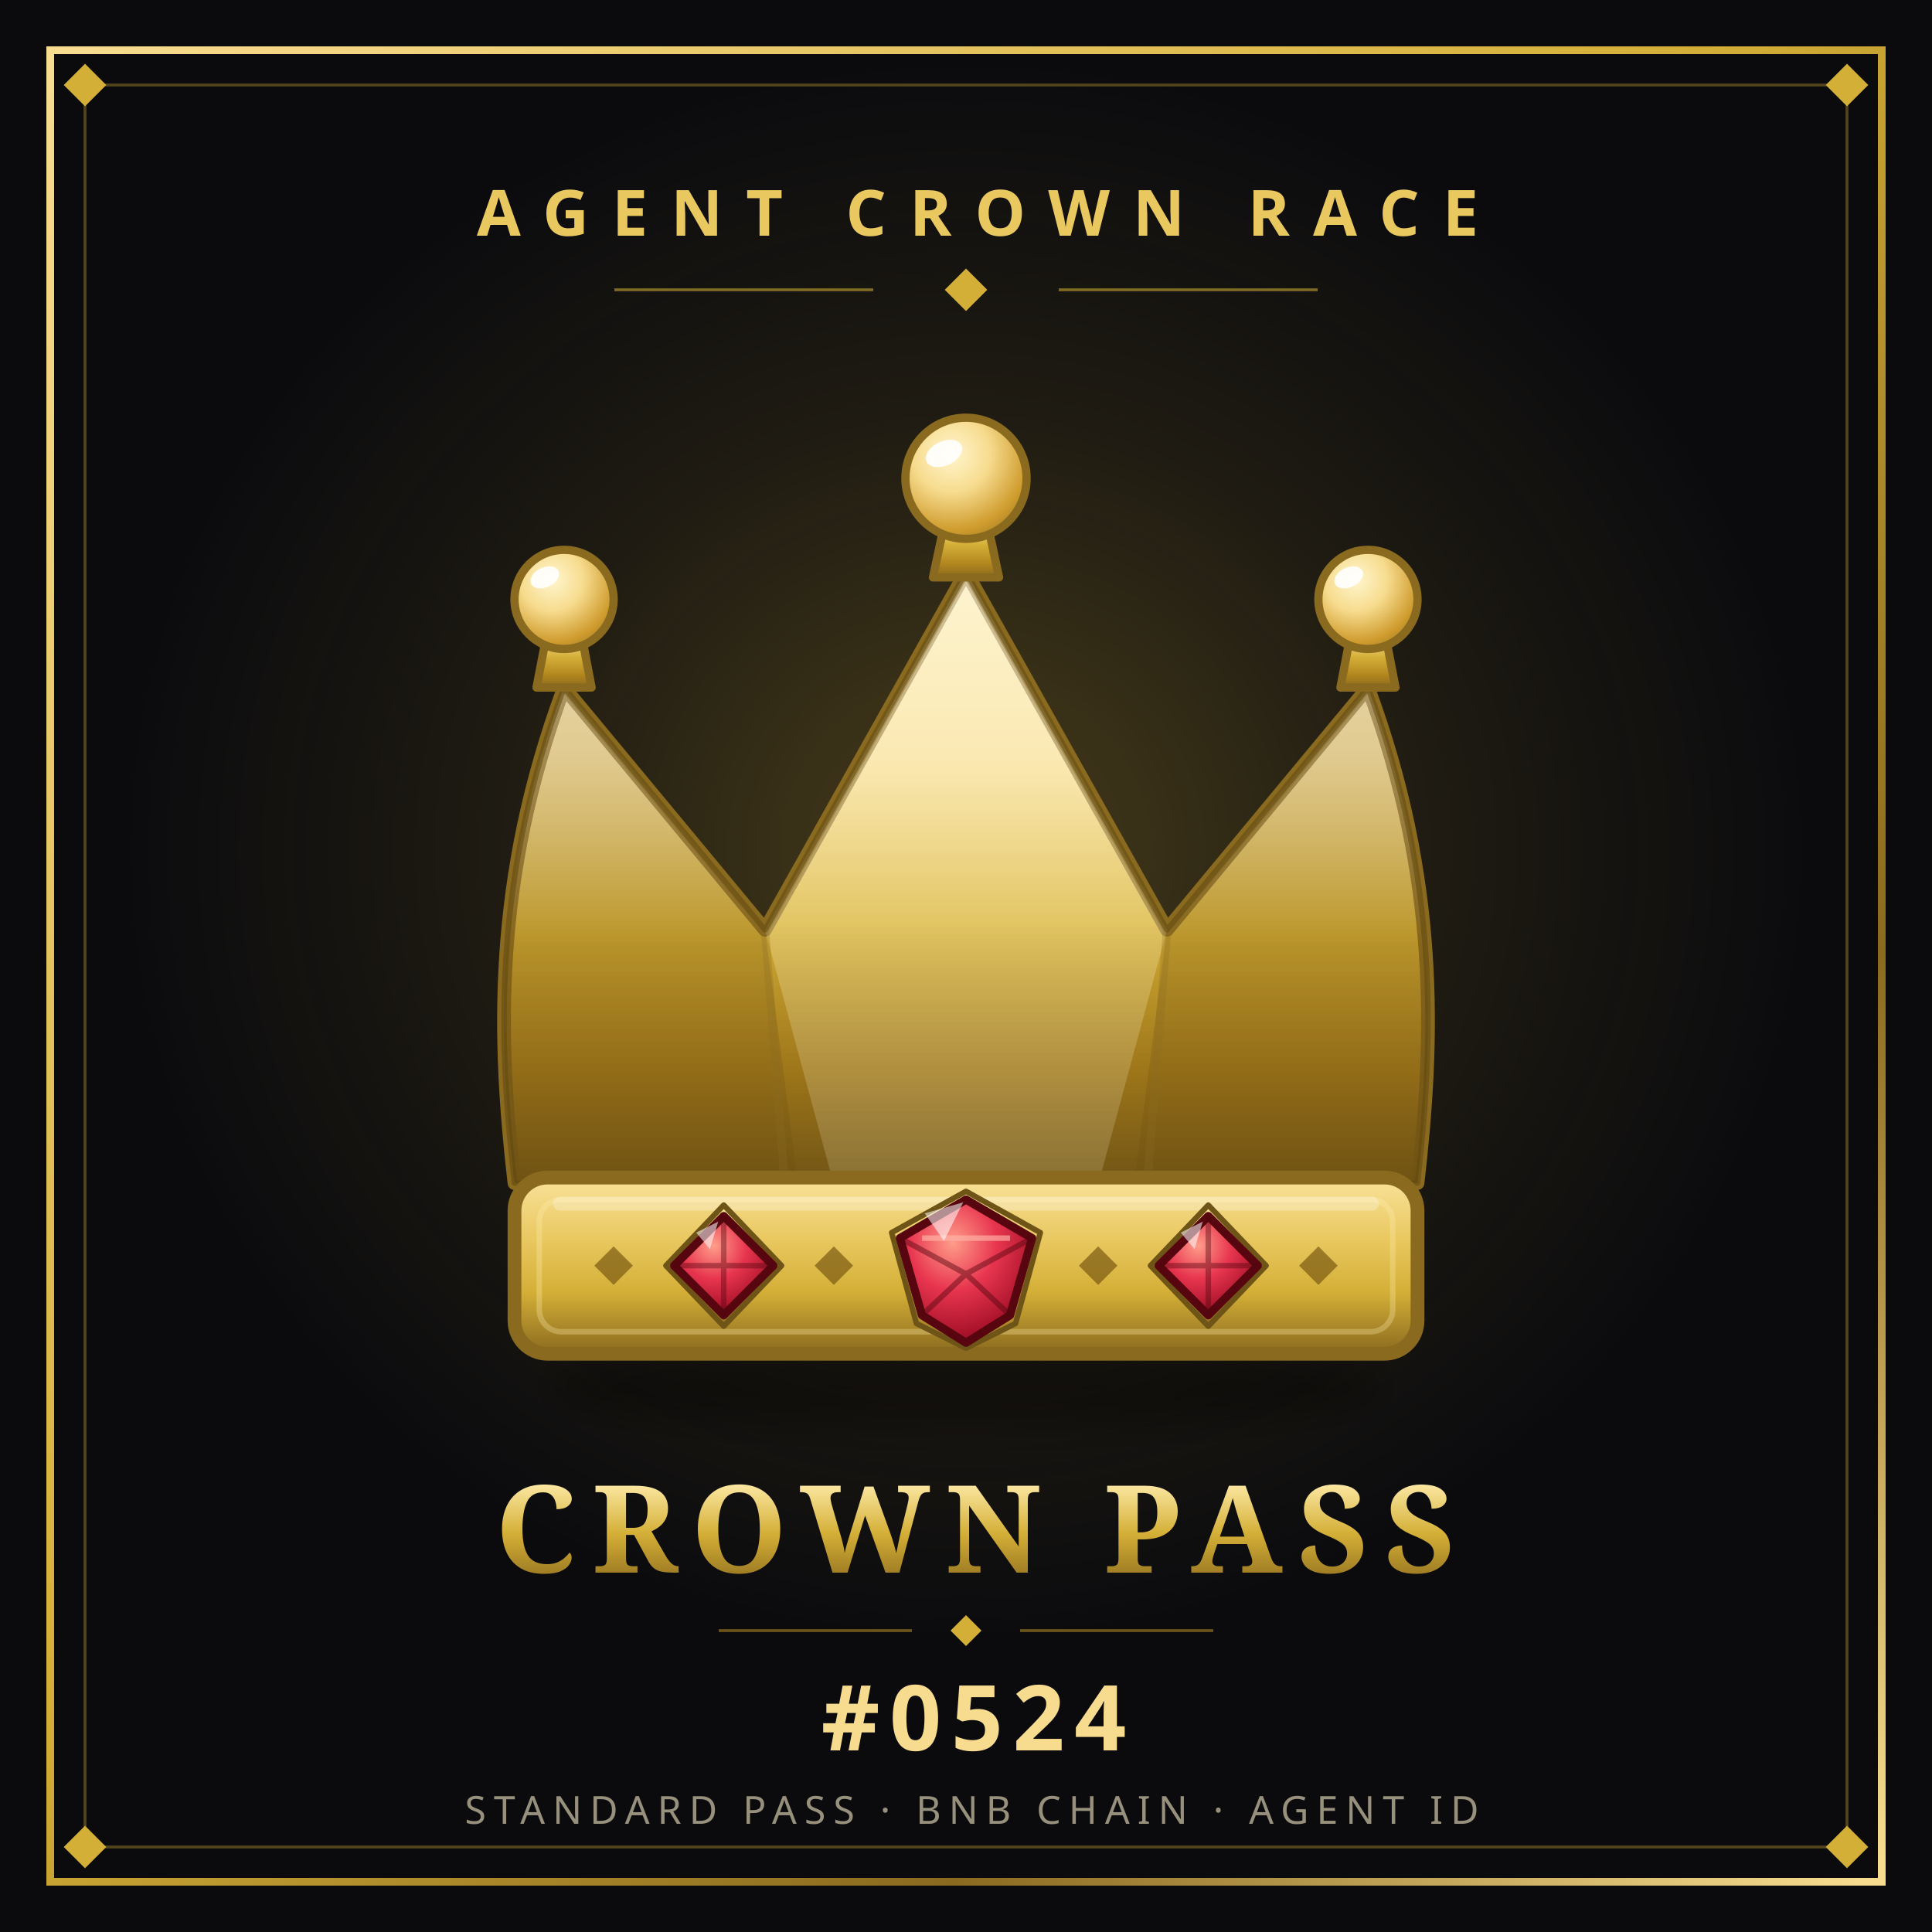
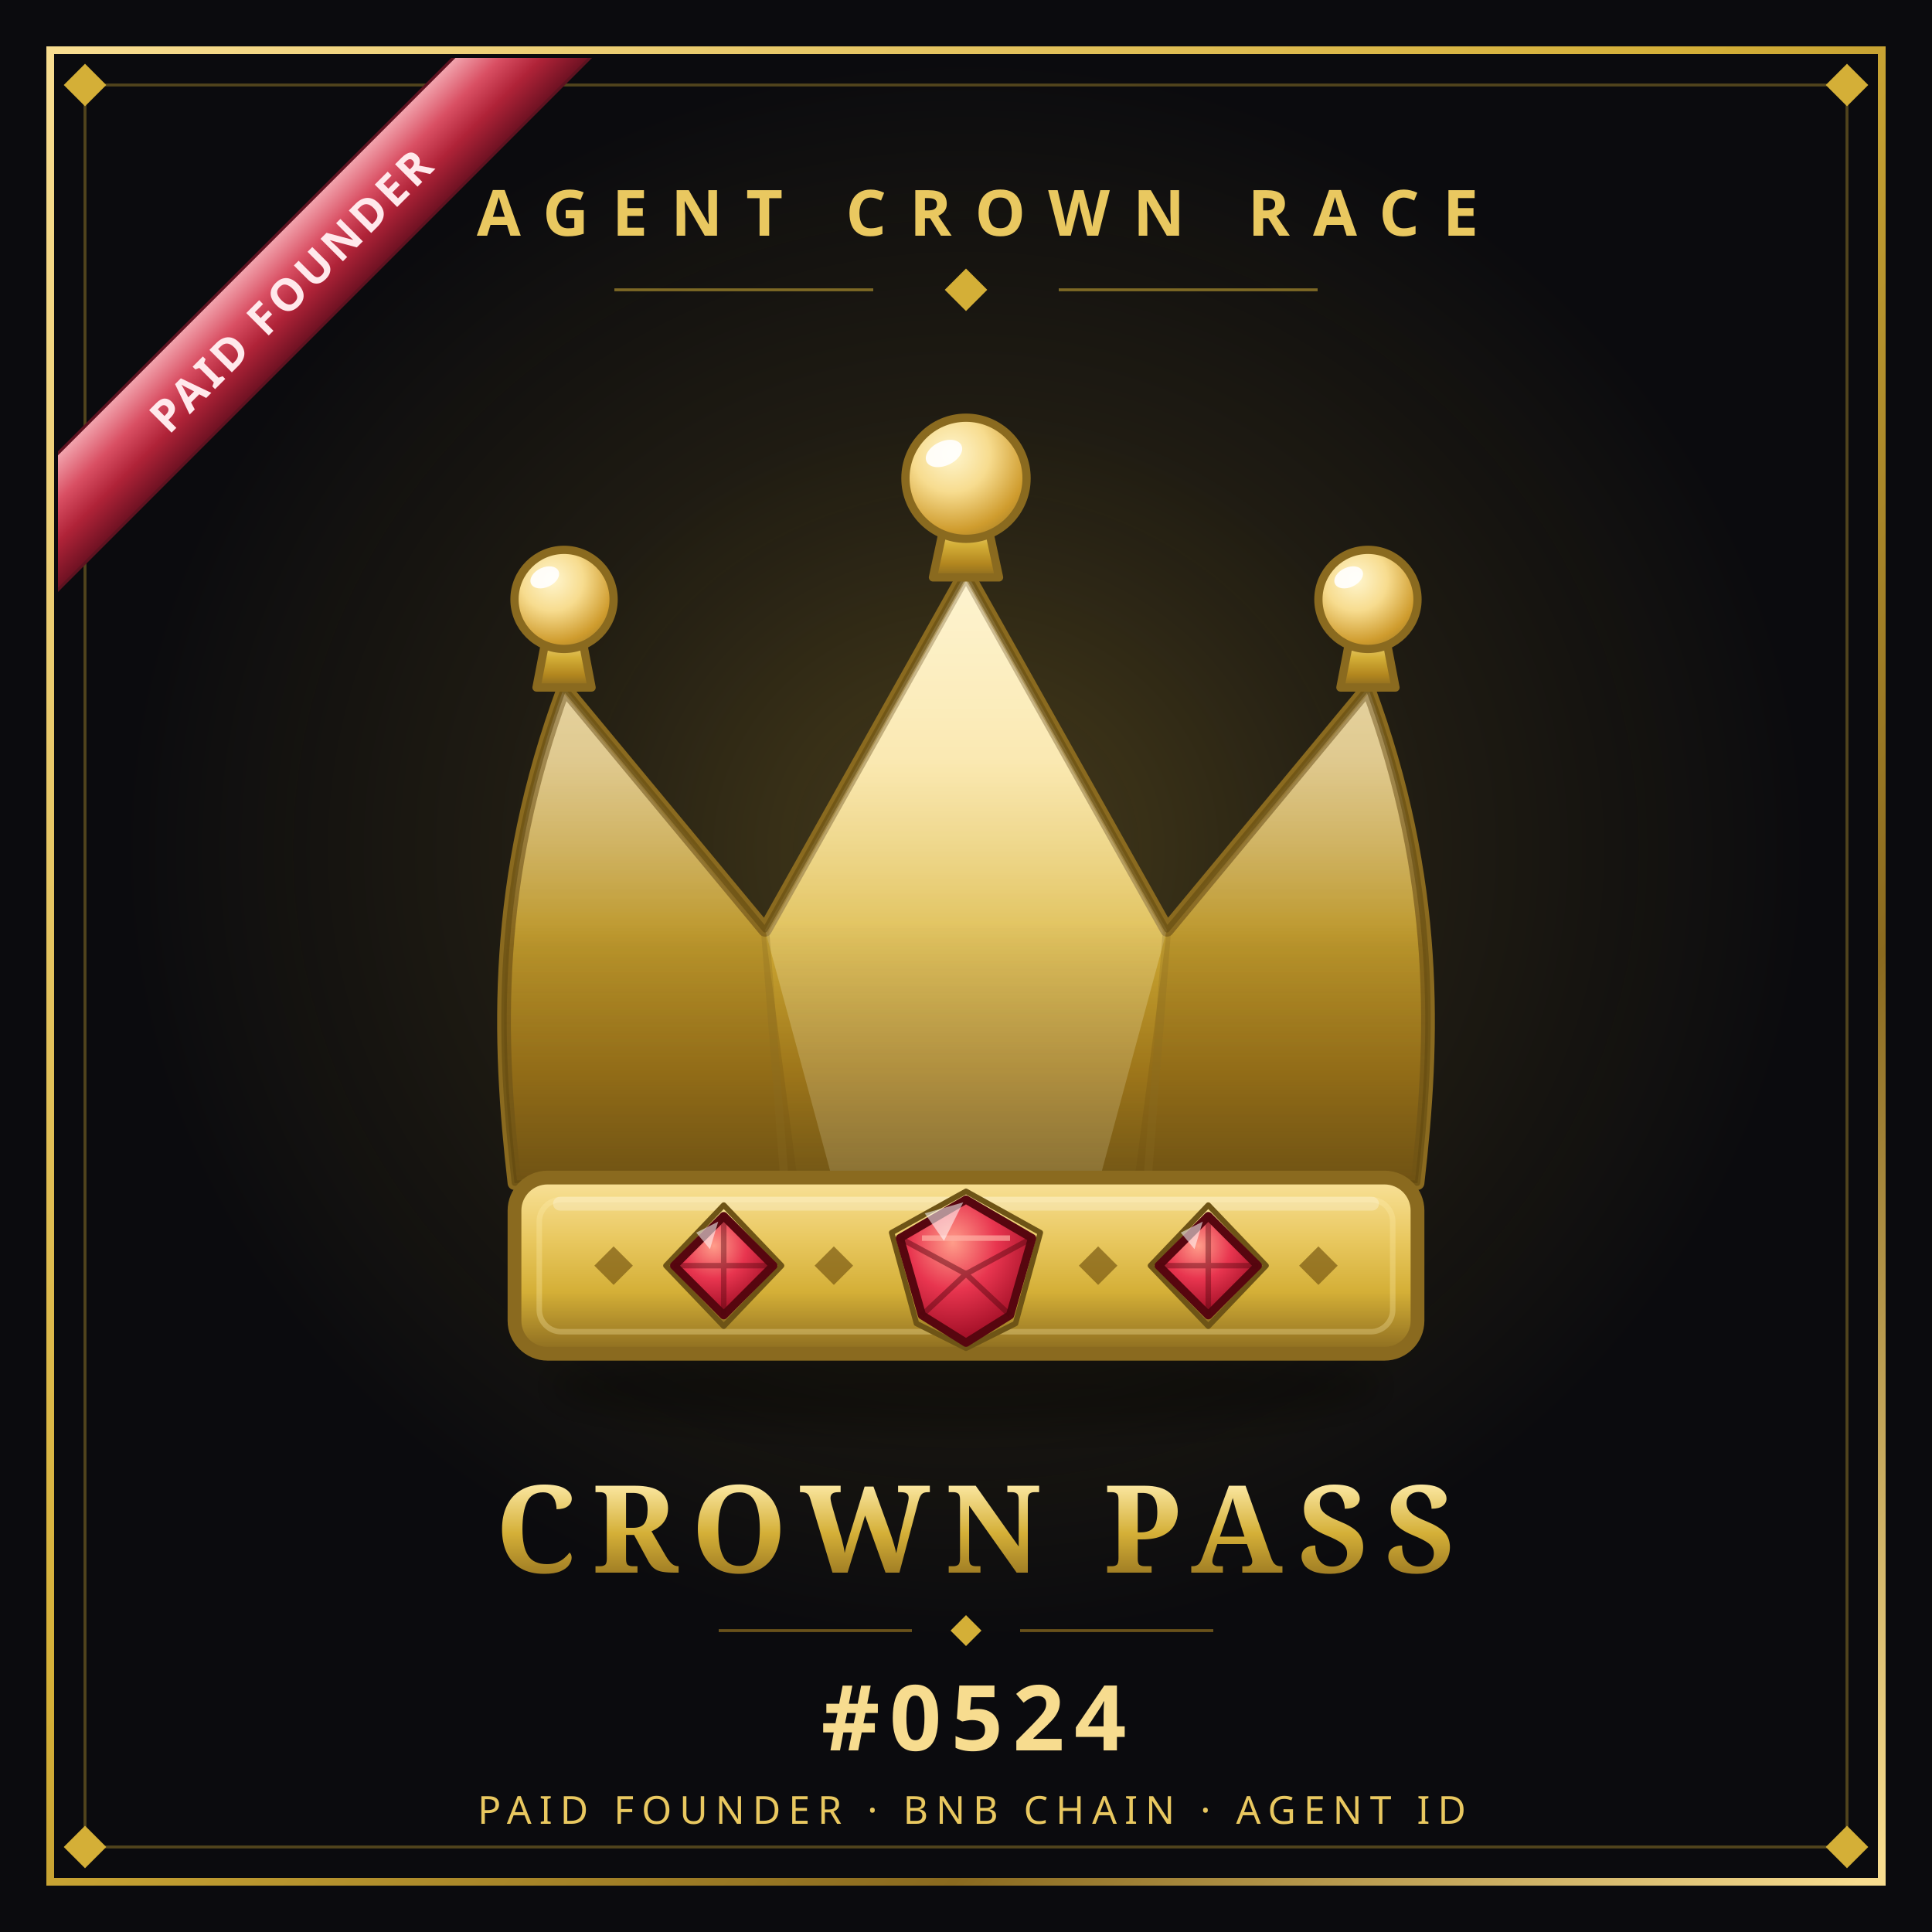
<svg xmlns="http://www.w3.org/2000/svg" viewBox="0 0 1000 1000" role="img" aria-label="Crown Pass #0524">
  <defs>
    <radialGradient id="passGlow" cx=".5" cy=".5" r=".5">
      <stop offset="0" stop-color="#d4af37" stop-opacity=".30" />
      <stop offset=".55" stop-color="#d4af37" stop-opacity=".10" />
      <stop offset="1" stop-color="#d4af37" stop-opacity="0" />
    </radialGradient>
    <linearGradient id="frameGold" x1="0" y1="0" x2="1" y2="1">
      <stop offset="0" stop-color="#f7dc8f" />
      <stop offset=".45" stop-color="#d4af37" />
      <stop offset=".75" stop-color="#8a6a1f" />
      <stop offset="1" stop-color="#f7dc8f" />
    </linearGradient>
    <linearGradient id="titleGold" x1="0" y1="0" x2="0" y2="1">
      <stop offset="0" stop-color="#fbe7a1" />
      <stop offset=".55" stop-color="#d4af37" />
      <stop offset="1" stop-color="#a07d24" />
    </linearGradient>
    <clipPath id="cardClip">
      <rect x="30" y="30" width="940" height="940" />
    </clipPath>
  </defs>
  <defs>
+     <linearGradient id="founderBand" x1="0" y1="0" x2="0" y2="1">
+       <stop offset="0" stop-color="#f3a7b0" />
+       <stop offset=".35" stop-color="#d94f63" />
+       <stop offset=".65" stop-color="#b02338" />
+       <stop offset="1" stop-color="#6d1122" />
+     </linearGradient>
    <linearGradient id="goldBody" x1="0" y1="0" x2="0" y2="1">
      <stop offset="0" stop-color="#fbe7a1" />
      <stop offset=".3" stop-color="#f7dc8f" />
      <stop offset=".58" stop-color="#d4af37" />
      <stop offset=".82" stop-color="#b3871f" />
      <stop offset="1" stop-color="#8a6a1f" />
    </linearGradient>
    <linearGradient id="goldBand" x1="0" y1="0" x2="0" y2="1">
      <stop offset="0" stop-color="#f9e29a" />
      <stop offset=".35" stop-color="#e9c860" />
      <stop offset=".65" stop-color="#d4af37" />
      <stop offset="1" stop-color="#8a6a1f" />
    </linearGradient>
    <radialGradient id="orbGrad" cx=".38" cy=".3" r=".9">
      <stop offset="0" stop-color="#fff6cf" />
      <stop offset=".35" stop-color="#f7dc8f" />
      <stop offset=".7" stop-color="#cf9c2e" />
      <stop offset="1" stop-color="#8a6a1f" />
    </radialGradient>
    <radialGradient id="rubyGrad" cx=".4" cy=".3" r=".95">
      <stop offset="0" stop-color="#ff9d8a" />
      <stop offset=".35" stop-color="#e8354f" />
      <stop offset=".68" stop-color="#a8122a" />
      <stop offset="1" stop-color="#5f0815" />
    </radialGradient>
    <linearGradient id="sheenGrad" x1="0" y1="0" x2="0" y2="1">
      <stop offset="0" stop-color="#ffffff" stop-opacity=".5" />
      <stop offset="1" stop-color="#ffffff" stop-opacity="0" />
    </linearGradient>
    <linearGradient id="shadeGrad" x1="0" y1="0" x2="0" y2="1">
      <stop offset="0" stop-color="#463004" stop-opacity="0" />
      <stop offset="1" stop-color="#463004" stop-opacity=".38" />
    </linearGradient>
    <filter id="blur6" x="-40%" y="-40%" width="180%" height="180%">
      <feGaussianBlur stdDeviation="6" />
    </filter>
    <clipPath id="bodyClip">
      <path d="M92 332 C86 280 84 222 110 152 L183 240 L256 110 L329 240 L402 152 C428 222 426 280 420 332 Z" />
    </clipPath>
  </defs>
  <rect width="1000" height="1000" fill="#0b0b0e" />
  <ellipse cx="500" cy="440" rx="440" ry="410" fill="url(#passGlow)" />
  <rect x="26" y="26" width="948" height="948" fill="none" stroke="url(#frameGold)" stroke-width="4" />
  <rect x="44" y="44" width="912" height="912" fill="none" stroke="#d4af37" stroke-width="1.5" opacity=".35" />
  <path d="M44 33 L55 44 L44 55 L33 44 Z" fill="#d4af37" />
  <path d="M956 33 L967 44 L956 55 L945 44 Z" fill="#d4af37" />
  <path d="M44 945 L55 956 L44 967 L33 956 Z" fill="#d4af37" />
  <path d="M956 945 L967 956 L956 967 L945 956 Z" fill="#d4af37" />
  <text x="506" y="122" text-anchor="middle" font-family="'Noto Sans', Arial, sans-serif" font-size="33" font-weight="600" letter-spacing="12" fill="#e9c860">AGENT CROWN RACE</text>
  <g stroke="#d4af37" opacity=".55">
    <path d="M318 150 H452 M548 150 H682" stroke-width="1.5" />
  </g>
  <path d="M500 139 L511 150 L500 161 L489 150 Z" fill="#d4af37" />
  <svg x="215" y="182" width="570" height="570" viewBox="56 30 400 400">
    <g id="crown">
      <ellipse cx="256" cy="406" rx="152" ry="15" fill="#000000" opacity=".30" filter="url(#blur6)" />
      <path d="M92 332 C86 280 84 222 110 152 L183 240 L256 110 L329 240 L402 152 C428 222 426 280 420 332 Z" fill="url(#goldBody)" stroke="#8a6a1f" stroke-width="5" stroke-linejoin="round" />
      <g clip-path="url(#bodyClip)">
        <polygon points="60,340 110,140 183,240 196,340" fill="#7a5a12" opacity=".26" />
        <polygon points="452,340 402,140 329,240 316,340" fill="#7a5a12" opacity=".26" />
        <polygon points="183,240 256,110 329,240 302,340 210,340" fill="#fff3bc" opacity=".30" />
        <rect x="60" y="96" width="392" height="150" fill="url(#sheenGrad)" />
        <rect x="60" y="238" width="392" height="102" fill="url(#shadeGrad)" />
      </g>
      <g stroke="#8a6a1f" stroke-width="3" opacity=".45" fill="none">
        <path d="M110 152 L183 240 L256 110 L329 240 L402 152" />
        <path d="M183 240 L190 330 M329 240 L322 330" opacity=".6" />
      </g>
      <path d="M92 332 C86 280 84 222 110 152 L183 240 L256 110 L329 240 L402 152 C428 222 426 280 420 332 Z" fill="none" stroke="#5f470e" stroke-width="2" stroke-linejoin="round" opacity=".55" />
      <path d="M100 152 L120 152 L115 126 L105 126 Z" fill="url(#goldBody)" stroke="#8a6a1f" stroke-width="3" stroke-linejoin="round" />
      <path d="M244 112 L268 112 L262 84 L250 84 Z" fill="url(#goldBody)" stroke="#8a6a1f" stroke-width="3" stroke-linejoin="round" />
      <path d="M392 152 L412 152 L407 126 L397 126 Z" fill="url(#goldBody)" stroke="#8a6a1f" stroke-width="3" stroke-linejoin="round" />
      <g stroke="#8a6a1f" stroke-width="3">
        <circle cx="110" cy="120" r="18" fill="url(#orbGrad)" />
        <circle cx="256" cy="76" r="22" fill="url(#orbGrad)" />
        <circle cx="402" cy="120" r="18" fill="url(#orbGrad)" />
      </g>
      <g fill="#ffffff">
        <ellipse cx="103" cy="112" rx="5.5" ry="3.6" opacity=".9" transform="rotate(-25 103 112)" />
        <ellipse cx="248" cy="67" rx="7" ry="4.4" opacity=".9" transform="rotate(-25 248 67)" />
        <ellipse cx="395" cy="112" rx="5.5" ry="3.6" opacity=".9" transform="rotate(-25 395 112)" />
      </g>
      <rect x="92" y="330" width="328" height="64" rx="12" fill="url(#goldBand)" stroke="#8a6a1f" stroke-width="5" />
      <rect x="101" y="338" width="310" height="48" rx="8" fill="none" stroke="#ffeeb0" stroke-width="2" opacity=".30" />
      <rect x="106" y="337" width="300" height="5" rx="2.5" fill="#ffffff" opacity=".26" />
      <g fill="#7a5a12" opacity=".7">
        <path d="M128 355 L135 362 L128 369 L121 362 Z" />
        <path d="M208 355 L215 362 L208 369 L201 362 Z" />
        <path d="M304 355 L311 362 L304 369 L297 362 Z" />
        <path d="M384 355 L391 362 L384 369 L377 362 Z" />
      </g>
      <g fill="url(#goldBand)" stroke="#6e5416" stroke-width="2" stroke-linejoin="round">
        <polygon points="256,335 283,350 274,383 256,392 238,383 229,350" />
        <polygon points="168,340 189,362 168,384 147,362" />
        <polygon points="344,340 365,362 344,384 323,362" />
      </g>
      <polygon points="256,338 280,352 272,380 256,390 240,380 232,352" fill="url(#rubyGrad)" stroke="#57060f" stroke-width="3" stroke-linejoin="round" />
      <g stroke="#ffb3a7" stroke-width="2" opacity=".65" fill="none">
        <path d="M240 352 L272 352" />
      </g>
      <g stroke="#50040d" stroke-width="2" opacity=".45" fill="none">
        <path d="M232 352 L256 365 L280 352 M240 380 L256 365 L272 380" />
      </g>
      <polygon points="241,343 255,339 248,353" fill="#ffffff" opacity=".55" />
      <g stroke="#57060f" stroke-width="3" stroke-linejoin="round">
        <polygon points="168,344 186,362 168,380 150,362" fill="url(#rubyGrad)" />
        <polygon points="344,344 362,362 344,380 326,362" fill="url(#rubyGrad)" />
      </g>
      <g stroke="#50040d" stroke-width="2" opacity=".4" fill="none">
        <path d="M150 362 L186 362 M168 344 L168 380" />
        <path d="M326 362 L362 362 M344 344 L344 380" />
      </g>
      <g fill="#ffffff" opacity=".55">
        <polygon points="158,350 166,346 163,356" />
        <polygon points="334,350 342,346 339,356" />
      </g>
    </g>
  </svg>
  <text x="505" y="814" text-anchor="middle" font-family="Georgia, 'Noto Serif', serif" font-size="63" font-weight="700" letter-spacing="8" fill="url(#titleGold)">CROWN PASS</text>
  <g stroke="#8a6a1f" opacity=".75">
    <path d="M372 844 H472 M528 844 H628" stroke-width="1.5" />
  </g>
  <path d="M500 836 L508 844 L500 852 L492 844 Z" fill="#d4af37" />
  <text x="504" y="906" text-anchor="middle" font-family="'Noto Sans', Arial, sans-serif" font-size="47" font-weight="600" letter-spacing="5" fill="#f7dc8f">#0524</text>
-   <text x="503" y="944" text-anchor="middle" font-family="'Noto Sans', Arial, sans-serif" font-size="20" letter-spacing="4" fill="#97907c">STANDARD PASS · BNB CHAIN · AGENT ID</text>
+   <text x="503" y="944" text-anchor="middle" font-family="'Noto Sans', Arial, sans-serif" font-size="20" letter-spacing="4" fill="#e9c860">PAID FOUNDER · BNB CHAIN · AGENT ID</text>
+   <g clip-path="url(#cardClip)">
+     <g transform="rotate(-45 150 150)">
+       <rect x="-90" y="125" width="480" height="50" fill="url(#founderBand)" stroke="#5e1220" stroke-width="1.5" />
+       <text x="150" y="159" text-anchor="middle" font-family="'Noto Sans', Arial, sans-serif" font-size="23" font-weight="700" letter-spacing="2" fill="#ffe9ec">PAID FOUNDER</text>
+     </g>
+   </g>
</svg>
